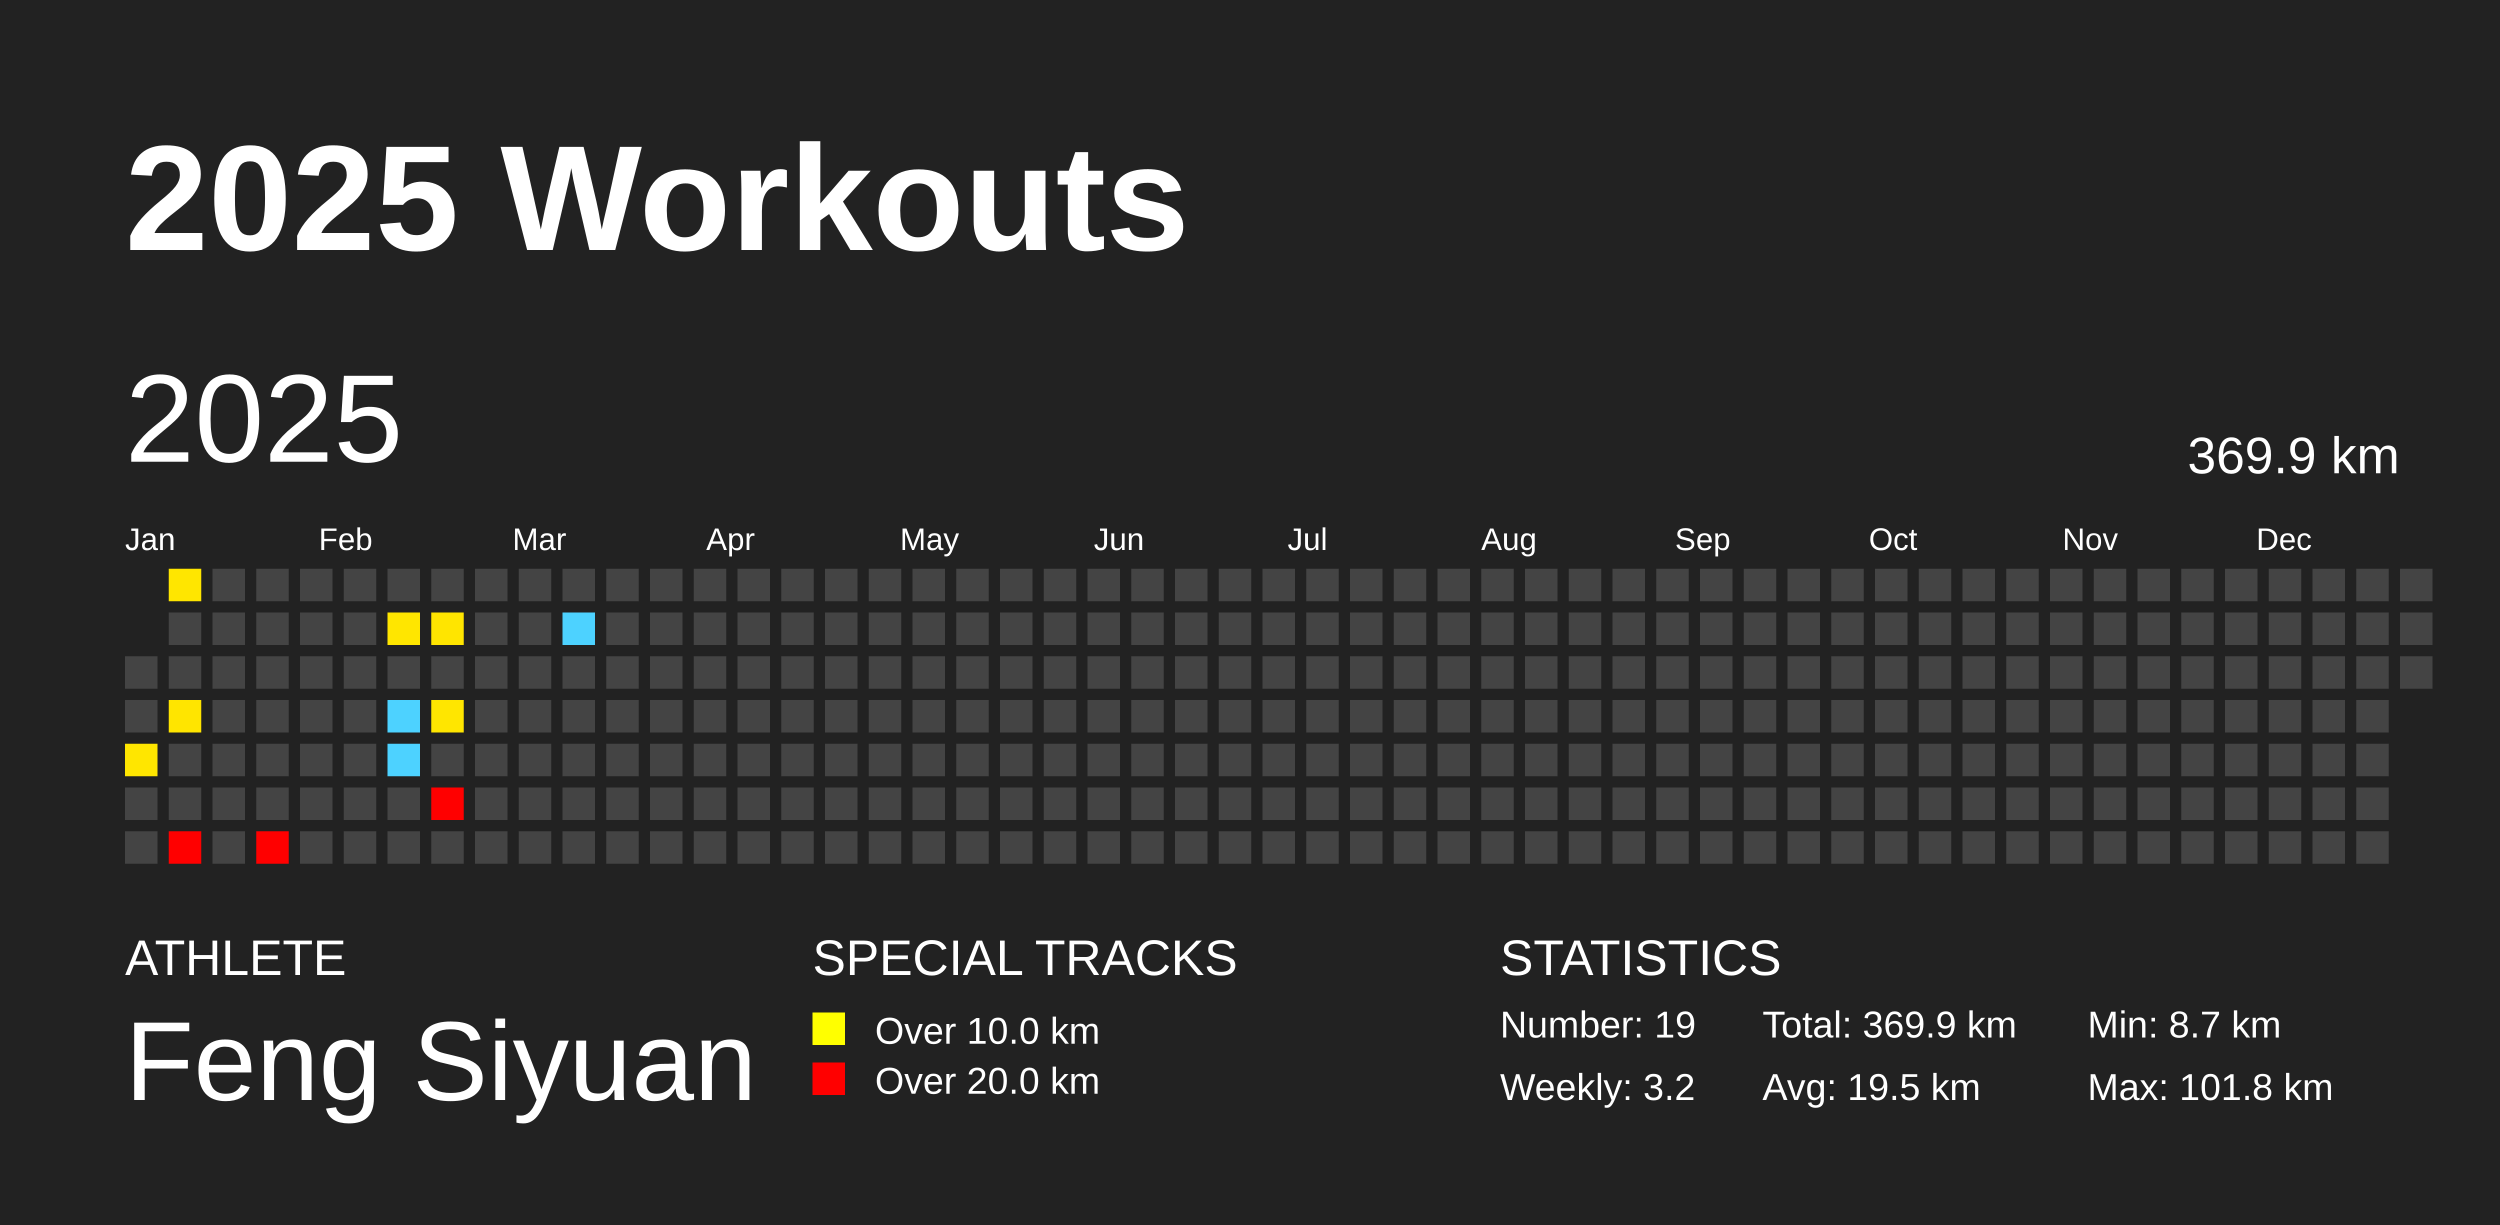
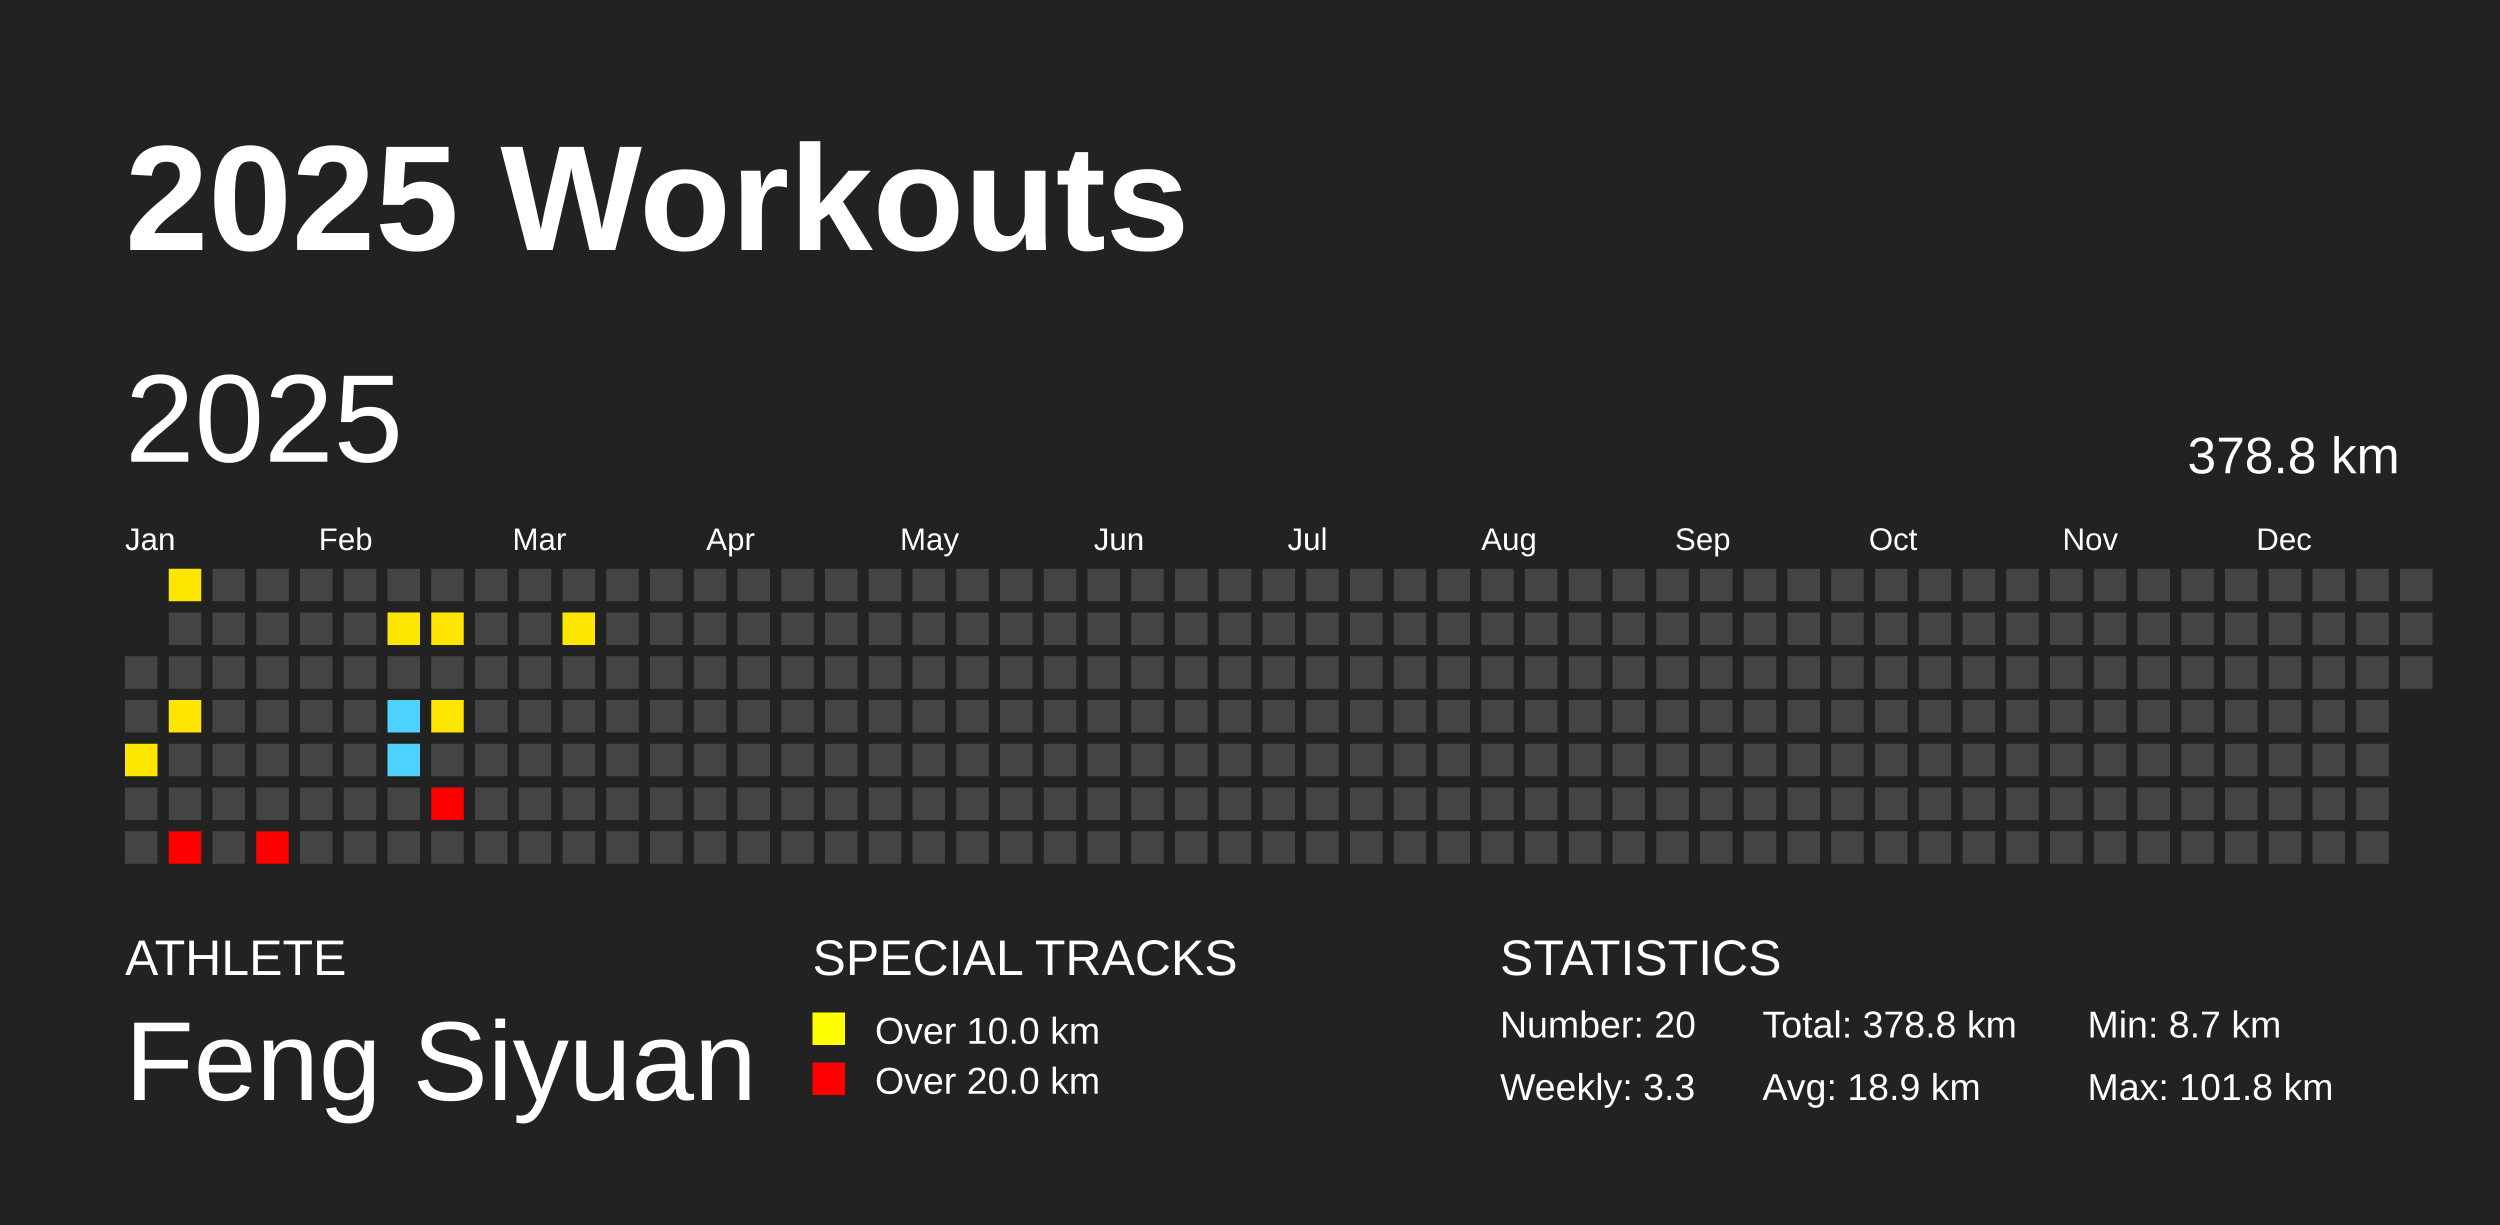
<svg xmlns="http://www.w3.org/2000/svg" baseProfile="full" height="98mm" version="1.1" viewBox="0,0,200,98" width="200mm">
  <defs />
  <rect fill="#222222" height="98" width="200" x="0" y="0" />
  <text fill="#FFFFFF" style="font-size:12px; font-family:Arial; font-weight:bold;" x="10" y="20">2025 Workouts</text>
  <text fill="#FFFFFF" style="font-size:4px; font-family:Arial" x="10" y="78">ATHLETE</text>
  <text fill="#FFFFFF" style="font-size:9px; font-family:Arial" x="10" y="88">Feng Siyuan</text>
  <text fill="#FFFFFF" style="font-size:4px; font-family:Arial" x="65" y="78">SPECIAL TRACKS</text>
  <rect fill="yellow" height="2.6" width="2.6" x="65" y="81" />
  <text fill="#FFFFFF" style="font-size:3px; font-family:Arial" x="70" y="83.5">Over 10.0 km</text>
  <rect fill="red" height="2.6" width="2.6" x="65" y="85" />
  <text fill="#FFFFFF" style="font-size:3px; font-family:Arial" x="70" y="87.5">Over 20.0 km</text>
  <text fill="#FFFFFF" style="font-size:4px; font-family:Arial" x="120" y="78">STATISTICS</text>
-   <text fill="#FFFFFF" style="font-size:3px; font-family:Arial" x="120" y="83">Number: 19</text>
-   <text fill="#FFFFFF" style="font-size:3px; font-family:Arial" x="120" y="88">Weekly: 3.2</text>
-   <text fill="#FFFFFF" style="font-size:3px; font-family:Arial" x="141" y="83">Total: 369.9 km</text>
-   <text fill="#FFFFFF" style="font-size:3px; font-family:Arial" x="141" y="88">Avg: 19.5 km</text>
+   <text fill="#FFFFFF" style="font-size:3px; font-family:Arial" x="120" y="83">Number: 20</text>
+   <text fill="#FFFFFF" style="font-size:3px; font-family:Arial" x="120" y="88">Weekly: 3.3</text>
+   <text fill="#FFFFFF" style="font-size:3px; font-family:Arial" x="141" y="83">Total: 378.8 km</text>
+   <text fill="#FFFFFF" style="font-size:3px; font-family:Arial" x="141" y="88">Avg: 18.9 km</text>
  <text fill="#FFFFFF" style="font-size:3px; font-family:Arial" x="167" y="83">Min: 8.7 km</text>
  <text fill="#FFFFFF" style="font-size:3px; font-family:Arial" x="167" y="88">Max: 101.8 km</text>
  <text dominant-baseline="hanging" fill="#FFFFFF" style="font-size:10.0px; font-family:Arial;" x="10" y="30">2025</text>
-   <text dominant-baseline="hanging" fill="#FFFFFF" style="font-size:4.125px; font-family:Arial;" x="175" y="35">369.9 km</text>
+   <text dominant-baseline="hanging" fill="#FFFFFF" style="font-size:4.125px; font-family:Arial;" x="175" y="35">378.8 km</text>
  <text fill="#FFFFFF" style="font-size:2.5px; font-family:Arial" x="10.0" y="44">Jan</text>
  <text fill="#FFFFFF" style="font-size:2.5px; font-family:Arial" x="25.5" y="44">Feb</text>
  <text fill="#FFFFFF" style="font-size:2.5px; font-family:Arial" x="41.0" y="44">Mar</text>
  <text fill="#FFFFFF" style="font-size:2.5px; font-family:Arial" x="56.5" y="44">Apr</text>
  <text fill="#FFFFFF" style="font-size:2.5px; font-family:Arial" x="72.0" y="44">May</text>
  <text fill="#FFFFFF" style="font-size:2.5px; font-family:Arial" x="87.5" y="44">Jun</text>
  <text fill="#FFFFFF" style="font-size:2.5px; font-family:Arial" x="103.0" y="44">Jul</text>
  <text fill="#FFFFFF" style="font-size:2.5px; font-family:Arial" x="118.5" y="44">Aug</text>
  <text fill="#FFFFFF" style="font-size:2.5px; font-family:Arial" x="134.0" y="44">Sep</text>
  <text fill="#FFFFFF" style="font-size:2.5px; font-family:Arial" x="149.5" y="44">Oct</text>
  <text fill="#FFFFFF" style="font-size:2.5px; font-family:Arial" x="165.0" y="44">Nov</text>
  <text fill="#FFFFFF" style="font-size:2.5px; font-family:Arial" x="180.5" y="44">Dec</text>
  <rect fill="#444444" height="2.6" width="2.6" x="10.0" y="52.5" />
  <rect fill="#444444" height="2.6" width="2.6" x="10.0" y="56.0" />
  <rect fill="#ffe600" height="2.6" width="2.6" x="10.0" y="59.5" />
  <rect fill="#444444" height="2.6" width="2.6" x="10.0" y="63.0" />
  <rect fill="#444444" height="2.6" width="2.6" x="10.0" y="66.5" />
  <rect fill="#ffe600" height="2.6" width="2.6" x="13.5" y="45.5" />
  <rect fill="#444444" height="2.6" width="2.6" x="13.5" y="49.0" />
  <rect fill="#444444" height="2.6" width="2.6" x="13.5" y="52.5" />
  <rect fill="#ffe500" height="2.6" width="2.6" x="13.5" y="56.0" />
  <rect fill="#444444" height="2.6" width="2.6" x="13.5" y="59.5" />
  <rect fill="#444444" height="2.6" width="2.6" x="13.5" y="63.0" />
  <rect fill="red" height="2.6" width="2.6" x="13.5" y="66.5" />
  <rect fill="#444444" height="2.6" width="2.6" x="17.0" y="45.5" />
  <rect fill="#444444" height="2.6" width="2.6" x="17.0" y="49.0" />
  <rect fill="#444444" height="2.6" width="2.6" x="17.0" y="52.5" />
  <rect fill="#444444" height="2.6" width="2.6" x="17.0" y="56.0" />
  <rect fill="#444444" height="2.6" width="2.6" x="17.0" y="59.5" />
  <rect fill="#444444" height="2.6" width="2.6" x="17.0" y="63.0" />
  <rect fill="#444444" height="2.6" width="2.6" x="17.0" y="66.5" />
  <rect fill="#444444" height="2.6" width="2.6" x="20.5" y="45.5" />
  <rect fill="#444444" height="2.6" width="2.6" x="20.5" y="49.0" />
  <rect fill="#444444" height="2.6" width="2.6" x="20.5" y="52.5" />
  <rect fill="#444444" height="2.6" width="2.6" x="20.5" y="56.0" />
  <rect fill="#444444" height="2.6" width="2.6" x="20.5" y="59.5" />
  <rect fill="#444444" height="2.6" width="2.6" x="20.5" y="63.0" />
  <rect fill="red" height="2.6" width="2.6" x="20.5" y="66.5" />
  <rect fill="#444444" height="2.6" width="2.6" x="24.0" y="45.5" />
  <rect fill="#444444" height="2.6" width="2.6" x="24.0" y="49.0" />
  <rect fill="#444444" height="2.6" width="2.6" x="24.0" y="52.5" />
  <rect fill="#444444" height="2.6" width="2.6" x="24.0" y="56.0" />
  <rect fill="#444444" height="2.6" width="2.6" x="24.0" y="59.5" />
  <rect fill="#444444" height="2.6" width="2.6" x="24.0" y="63.0" />
  <rect fill="#444444" height="2.6" width="2.6" x="24.0" y="66.5" />
  <rect fill="#444444" height="2.6" width="2.6" x="27.5" y="45.5" />
  <rect fill="#444444" height="2.6" width="2.6" x="27.5" y="49.0" />
  <rect fill="#444444" height="2.6" width="2.6" x="27.5" y="52.5" />
  <rect fill="#444444" height="2.6" width="2.6" x="27.5" y="56.0" />
  <rect fill="#444444" height="2.6" width="2.6" x="27.5" y="59.5" />
  <rect fill="#444444" height="2.6" width="2.6" x="27.5" y="63.0" />
  <rect fill="#444444" height="2.6" width="2.6" x="27.5" y="66.5" />
  <rect fill="#444444" height="2.6" width="2.6" x="31.0" y="45.5" />
  <rect fill="#ffe600" height="2.6" width="2.6" x="31.0" y="49.0" />
  <rect fill="#444444" height="2.6" width="2.6" x="31.0" y="52.5" />
  <rect fill="#4dd2ff" height="2.6" width="2.6" x="31.0" y="56.0" />
  <rect fill="#4dd2ff" height="2.6" width="2.6" x="31.0" y="59.5" />
  <rect fill="#444444" height="2.6" width="2.6" x="31.0" y="63.0" />
  <rect fill="#444444" height="2.6" width="2.6" x="31.0" y="66.5" />
  <rect fill="#444444" height="2.6" width="2.6" x="34.5" y="45.5" />
  <rect fill="#ffe500" height="2.6" width="2.6" x="34.5" y="49.0" />
  <rect fill="#444444" height="2.6" width="2.6" x="34.5" y="52.5" />
  <rect fill="#ffe600" height="2.6" width="2.6" x="34.5" y="56.0" />
  <rect fill="#444444" height="2.6" width="2.6" x="34.5" y="59.5" />
  <rect fill="red" height="2.6" width="2.6" x="34.5" y="63.0" />
  <rect fill="#444444" height="2.6" width="2.6" x="34.5" y="66.5" />
  <rect fill="#444444" height="2.6" width="2.6" x="38.0" y="45.5" />
  <rect fill="#444444" height="2.6" width="2.6" x="38.0" y="49.0" />
  <rect fill="#444444" height="2.6" width="2.6" x="38.0" y="52.5" />
  <rect fill="#444444" height="2.6" width="2.6" x="38.0" y="56.0" />
  <rect fill="#444444" height="2.6" width="2.6" x="38.0" y="59.5" />
  <rect fill="#444444" height="2.6" width="2.6" x="38.0" y="63.0" />
  <rect fill="#444444" height="2.6" width="2.6" x="38.0" y="66.5" />
  <rect fill="#444444" height="2.6" width="2.6" x="41.5" y="45.5" />
  <rect fill="#444444" height="2.6" width="2.6" x="41.5" y="49.0" />
  <rect fill="#444444" height="2.6" width="2.6" x="41.5" y="52.5" />
  <rect fill="#444444" height="2.6" width="2.6" x="41.5" y="56.0" />
  <rect fill="#444444" height="2.6" width="2.6" x="41.5" y="59.5" />
  <rect fill="#444444" height="2.6" width="2.6" x="41.5" y="63.0" />
  <rect fill="#444444" height="2.6" width="2.6" x="41.5" y="66.5" />
  <rect fill="#444444" height="2.6" width="2.6" x="45.0" y="45.5" />
-   <rect fill="#4dd2ff" height="2.6" width="2.6" x="45.0" y="49.0" />
+   <rect fill="#ffe600" height="2.6" width="2.6" x="45.0" y="49.0" />
  <rect fill="#444444" height="2.6" width="2.6" x="45.0" y="52.5" />
  <rect fill="#444444" height="2.6" width="2.6" x="45.0" y="56.0" />
  <rect fill="#444444" height="2.6" width="2.6" x="45.0" y="59.5" />
  <rect fill="#444444" height="2.6" width="2.6" x="45.0" y="63.0" />
  <rect fill="#444444" height="2.6" width="2.6" x="45.0" y="66.5" />
  <rect fill="#444444" height="2.6" width="2.6" x="48.5" y="45.5" />
  <rect fill="#444444" height="2.6" width="2.6" x="48.5" y="49.0" />
  <rect fill="#444444" height="2.6" width="2.6" x="48.5" y="52.5" />
  <rect fill="#444444" height="2.6" width="2.6" x="48.5" y="56.0" />
  <rect fill="#444444" height="2.6" width="2.6" x="48.5" y="59.5" />
  <rect fill="#444444" height="2.6" width="2.6" x="48.5" y="63.0" />
  <rect fill="#444444" height="2.6" width="2.6" x="48.5" y="66.5" />
  <rect fill="#444444" height="2.6" width="2.6" x="52.0" y="45.5" />
  <rect fill="#444444" height="2.6" width="2.6" x="52.0" y="49.0" />
  <rect fill="#444444" height="2.6" width="2.6" x="52.0" y="52.5" />
  <rect fill="#444444" height="2.6" width="2.6" x="52.0" y="56.0" />
  <rect fill="#444444" height="2.6" width="2.6" x="52.0" y="59.5" />
  <rect fill="#444444" height="2.6" width="2.6" x="52.0" y="63.0" />
  <rect fill="#444444" height="2.6" width="2.6" x="52.0" y="66.5" />
  <rect fill="#444444" height="2.6" width="2.6" x="55.5" y="45.5" />
  <rect fill="#444444" height="2.6" width="2.6" x="55.5" y="49.0" />
  <rect fill="#444444" height="2.6" width="2.6" x="55.5" y="52.5" />
  <rect fill="#444444" height="2.6" width="2.6" x="55.5" y="56.0" />
  <rect fill="#444444" height="2.6" width="2.6" x="55.5" y="59.5" />
  <rect fill="#444444" height="2.6" width="2.6" x="55.5" y="63.0" />
  <rect fill="#444444" height="2.6" width="2.6" x="55.5" y="66.5" />
  <rect fill="#444444" height="2.6" width="2.6" x="59.0" y="45.5" />
  <rect fill="#444444" height="2.6" width="2.6" x="59.0" y="49.0" />
  <rect fill="#444444" height="2.6" width="2.6" x="59.0" y="52.5" />
  <rect fill="#444444" height="2.6" width="2.6" x="59.0" y="56.0" />
  <rect fill="#444444" height="2.6" width="2.6" x="59.0" y="59.5" />
  <rect fill="#444444" height="2.6" width="2.6" x="59.0" y="63.0" />
  <rect fill="#444444" height="2.6" width="2.6" x="59.0" y="66.5" />
  <rect fill="#444444" height="2.6" width="2.6" x="62.5" y="45.5" />
  <rect fill="#444444" height="2.6" width="2.6" x="62.5" y="49.0" />
  <rect fill="#444444" height="2.6" width="2.6" x="62.5" y="52.5" />
  <rect fill="#444444" height="2.6" width="2.6" x="62.5" y="56.0" />
  <rect fill="#444444" height="2.6" width="2.6" x="62.5" y="59.5" />
  <rect fill="#444444" height="2.6" width="2.6" x="62.5" y="63.0" />
  <rect fill="#444444" height="2.6" width="2.6" x="62.5" y="66.5" />
  <rect fill="#444444" height="2.6" width="2.6" x="66.0" y="45.5" />
  <rect fill="#444444" height="2.6" width="2.6" x="66.0" y="49.0" />
  <rect fill="#444444" height="2.6" width="2.6" x="66.0" y="52.5" />
  <rect fill="#444444" height="2.6" width="2.6" x="66.0" y="56.0" />
  <rect fill="#444444" height="2.6" width="2.6" x="66.0" y="59.5" />
  <rect fill="#444444" height="2.6" width="2.6" x="66.0" y="63.0" />
  <rect fill="#444444" height="2.6" width="2.6" x="66.0" y="66.5" />
  <rect fill="#444444" height="2.6" width="2.6" x="69.5" y="45.5" />
  <rect fill="#444444" height="2.6" width="2.6" x="69.5" y="49.0" />
  <rect fill="#444444" height="2.6" width="2.6" x="69.5" y="52.5" />
  <rect fill="#444444" height="2.6" width="2.6" x="69.5" y="56.0" />
  <rect fill="#444444" height="2.6" width="2.6" x="69.5" y="59.5" />
  <rect fill="#444444" height="2.6" width="2.6" x="69.5" y="63.0" />
  <rect fill="#444444" height="2.6" width="2.6" x="69.5" y="66.5" />
  <rect fill="#444444" height="2.6" width="2.6" x="73.0" y="45.5" />
  <rect fill="#444444" height="2.6" width="2.6" x="73.0" y="49.0" />
  <rect fill="#444444" height="2.6" width="2.6" x="73.0" y="52.5" />
  <rect fill="#444444" height="2.6" width="2.6" x="73.0" y="56.0" />
  <rect fill="#444444" height="2.6" width="2.6" x="73.0" y="59.5" />
  <rect fill="#444444" height="2.6" width="2.6" x="73.0" y="63.0" />
  <rect fill="#444444" height="2.6" width="2.6" x="73.0" y="66.5" />
  <rect fill="#444444" height="2.6" width="2.6" x="76.5" y="45.5" />
  <rect fill="#444444" height="2.6" width="2.6" x="76.5" y="49.0" />
  <rect fill="#444444" height="2.6" width="2.6" x="76.5" y="52.5" />
  <rect fill="#444444" height="2.6" width="2.6" x="76.5" y="56.0" />
  <rect fill="#444444" height="2.6" width="2.6" x="76.5" y="59.5" />
  <rect fill="#444444" height="2.6" width="2.6" x="76.5" y="63.0" />
  <rect fill="#444444" height="2.6" width="2.6" x="76.5" y="66.5" />
  <rect fill="#444444" height="2.6" width="2.6" x="80.0" y="45.5" />
  <rect fill="#444444" height="2.6" width="2.6" x="80.0" y="49.0" />
  <rect fill="#444444" height="2.6" width="2.6" x="80.0" y="52.5" />
  <rect fill="#444444" height="2.6" width="2.6" x="80.0" y="56.0" />
  <rect fill="#444444" height="2.6" width="2.6" x="80.0" y="59.5" />
  <rect fill="#444444" height="2.6" width="2.6" x="80.0" y="63.0" />
  <rect fill="#444444" height="2.6" width="2.6" x="80.0" y="66.5" />
  <rect fill="#444444" height="2.6" width="2.6" x="83.5" y="45.5" />
  <rect fill="#444444" height="2.6" width="2.6" x="83.5" y="49.0" />
  <rect fill="#444444" height="2.6" width="2.6" x="83.5" y="52.5" />
  <rect fill="#444444" height="2.6" width="2.6" x="83.5" y="56.0" />
  <rect fill="#444444" height="2.6" width="2.6" x="83.5" y="59.5" />
  <rect fill="#444444" height="2.6" width="2.6" x="83.5" y="63.0" />
  <rect fill="#444444" height="2.6" width="2.6" x="83.5" y="66.5" />
  <rect fill="#444444" height="2.6" width="2.6" x="87.0" y="45.5" />
  <rect fill="#444444" height="2.6" width="2.6" x="87.0" y="49.0" />
  <rect fill="#444444" height="2.6" width="2.6" x="87.0" y="52.5" />
  <rect fill="#444444" height="2.6" width="2.6" x="87.0" y="56.0" />
  <rect fill="#444444" height="2.6" width="2.6" x="87.0" y="59.5" />
  <rect fill="#444444" height="2.6" width="2.6" x="87.0" y="63.0" />
  <rect fill="#444444" height="2.6" width="2.6" x="87.0" y="66.5" />
  <rect fill="#444444" height="2.6" width="2.6" x="90.5" y="45.5" />
  <rect fill="#444444" height="2.6" width="2.6" x="90.5" y="49.0" />
  <rect fill="#444444" height="2.6" width="2.6" x="90.5" y="52.5" />
  <rect fill="#444444" height="2.6" width="2.6" x="90.5" y="56.0" />
  <rect fill="#444444" height="2.6" width="2.6" x="90.5" y="59.5" />
  <rect fill="#444444" height="2.6" width="2.6" x="90.5" y="63.0" />
  <rect fill="#444444" height="2.6" width="2.6" x="90.5" y="66.5" />
  <rect fill="#444444" height="2.6" width="2.6" x="94.0" y="45.5" />
  <rect fill="#444444" height="2.6" width="2.6" x="94.0" y="49.0" />
  <rect fill="#444444" height="2.6" width="2.6" x="94.0" y="52.5" />
  <rect fill="#444444" height="2.6" width="2.6" x="94.0" y="56.0" />
  <rect fill="#444444" height="2.6" width="2.6" x="94.0" y="59.5" />
  <rect fill="#444444" height="2.6" width="2.6" x="94.0" y="63.0" />
  <rect fill="#444444" height="2.6" width="2.6" x="94.0" y="66.5" />
  <rect fill="#444444" height="2.6" width="2.6" x="97.5" y="45.5" />
  <rect fill="#444444" height="2.6" width="2.6" x="97.5" y="49.0" />
  <rect fill="#444444" height="2.6" width="2.6" x="97.5" y="52.5" />
  <rect fill="#444444" height="2.6" width="2.6" x="97.5" y="56.0" />
  <rect fill="#444444" height="2.6" width="2.6" x="97.5" y="59.5" />
  <rect fill="#444444" height="2.6" width="2.6" x="97.5" y="63.0" />
  <rect fill="#444444" height="2.6" width="2.6" x="97.5" y="66.5" />
  <rect fill="#444444" height="2.6" width="2.6" x="101.0" y="45.5" />
  <rect fill="#444444" height="2.6" width="2.6" x="101.0" y="49.0" />
  <rect fill="#444444" height="2.6" width="2.6" x="101.0" y="52.5" />
  <rect fill="#444444" height="2.6" width="2.6" x="101.0" y="56.0" />
  <rect fill="#444444" height="2.6" width="2.6" x="101.0" y="59.5" />
  <rect fill="#444444" height="2.6" width="2.6" x="101.0" y="63.0" />
  <rect fill="#444444" height="2.6" width="2.6" x="101.0" y="66.5" />
  <rect fill="#444444" height="2.6" width="2.6" x="104.5" y="45.5" />
  <rect fill="#444444" height="2.6" width="2.6" x="104.5" y="49.0" />
  <rect fill="#444444" height="2.6" width="2.6" x="104.5" y="52.5" />
  <rect fill="#444444" height="2.6" width="2.6" x="104.5" y="56.0" />
  <rect fill="#444444" height="2.6" width="2.6" x="104.5" y="59.5" />
  <rect fill="#444444" height="2.6" width="2.6" x="104.5" y="63.0" />
  <rect fill="#444444" height="2.6" width="2.6" x="104.5" y="66.5" />
  <rect fill="#444444" height="2.6" width="2.6" x="108.0" y="45.5" />
  <rect fill="#444444" height="2.6" width="2.6" x="108.0" y="49.0" />
  <rect fill="#444444" height="2.6" width="2.6" x="108.0" y="52.5" />
  <rect fill="#444444" height="2.6" width="2.6" x="108.0" y="56.0" />
  <rect fill="#444444" height="2.6" width="2.6" x="108.0" y="59.5" />
  <rect fill="#444444" height="2.6" width="2.6" x="108.0" y="63.0" />
  <rect fill="#444444" height="2.6" width="2.6" x="108.0" y="66.5" />
  <rect fill="#444444" height="2.6" width="2.6" x="111.5" y="45.5" />
  <rect fill="#444444" height="2.6" width="2.6" x="111.5" y="49.0" />
  <rect fill="#444444" height="2.6" width="2.6" x="111.5" y="52.5" />
  <rect fill="#444444" height="2.6" width="2.6" x="111.5" y="56.0" />
  <rect fill="#444444" height="2.6" width="2.6" x="111.5" y="59.5" />
  <rect fill="#444444" height="2.6" width="2.6" x="111.5" y="63.0" />
  <rect fill="#444444" height="2.6" width="2.6" x="111.5" y="66.5" />
  <rect fill="#444444" height="2.6" width="2.6" x="115.0" y="45.5" />
  <rect fill="#444444" height="2.6" width="2.6" x="115.0" y="49.0" />
  <rect fill="#444444" height="2.6" width="2.6" x="115.0" y="52.5" />
  <rect fill="#444444" height="2.6" width="2.6" x="115.0" y="56.0" />
  <rect fill="#444444" height="2.6" width="2.6" x="115.0" y="59.5" />
  <rect fill="#444444" height="2.6" width="2.6" x="115.0" y="63.0" />
  <rect fill="#444444" height="2.6" width="2.6" x="115.0" y="66.5" />
  <rect fill="#444444" height="2.6" width="2.6" x="118.5" y="45.5" />
  <rect fill="#444444" height="2.6" width="2.6" x="118.5" y="49.0" />
  <rect fill="#444444" height="2.6" width="2.6" x="118.5" y="52.5" />
  <rect fill="#444444" height="2.6" width="2.6" x="118.5" y="56.0" />
  <rect fill="#444444" height="2.6" width="2.6" x="118.5" y="59.5" />
  <rect fill="#444444" height="2.6" width="2.6" x="118.5" y="63.0" />
  <rect fill="#444444" height="2.6" width="2.6" x="118.5" y="66.5" />
  <rect fill="#444444" height="2.6" width="2.6" x="122.0" y="45.5" />
  <rect fill="#444444" height="2.6" width="2.6" x="122.0" y="49.0" />
  <rect fill="#444444" height="2.6" width="2.6" x="122.0" y="52.5" />
  <rect fill="#444444" height="2.6" width="2.6" x="122.0" y="56.0" />
  <rect fill="#444444" height="2.6" width="2.6" x="122.0" y="59.5" />
  <rect fill="#444444" height="2.6" width="2.6" x="122.0" y="63.0" />
  <rect fill="#444444" height="2.6" width="2.6" x="122.0" y="66.5" />
  <rect fill="#444444" height="2.6" width="2.6" x="125.5" y="45.5" />
  <rect fill="#444444" height="2.6" width="2.6" x="125.5" y="49.0" />
  <rect fill="#444444" height="2.6" width="2.6" x="125.5" y="52.5" />
  <rect fill="#444444" height="2.6" width="2.6" x="125.5" y="56.0" />
  <rect fill="#444444" height="2.6" width="2.6" x="125.5" y="59.5" />
  <rect fill="#444444" height="2.6" width="2.6" x="125.5" y="63.0" />
  <rect fill="#444444" height="2.6" width="2.6" x="125.5" y="66.5" />
  <rect fill="#444444" height="2.6" width="2.6" x="129.0" y="45.5" />
  <rect fill="#444444" height="2.6" width="2.6" x="129.0" y="49.0" />
  <rect fill="#444444" height="2.6" width="2.6" x="129.0" y="52.5" />
  <rect fill="#444444" height="2.6" width="2.6" x="129.0" y="56.0" />
  <rect fill="#444444" height="2.6" width="2.6" x="129.0" y="59.5" />
  <rect fill="#444444" height="2.6" width="2.6" x="129.0" y="63.0" />
  <rect fill="#444444" height="2.6" width="2.6" x="129.0" y="66.5" />
  <rect fill="#444444" height="2.6" width="2.6" x="132.5" y="45.5" />
  <rect fill="#444444" height="2.6" width="2.6" x="132.5" y="49.0" />
  <rect fill="#444444" height="2.6" width="2.6" x="132.5" y="52.5" />
  <rect fill="#444444" height="2.6" width="2.6" x="132.5" y="56.0" />
  <rect fill="#444444" height="2.6" width="2.6" x="132.5" y="59.5" />
  <rect fill="#444444" height="2.6" width="2.6" x="132.5" y="63.0" />
  <rect fill="#444444" height="2.6" width="2.6" x="132.5" y="66.5" />
  <rect fill="#444444" height="2.6" width="2.6" x="136.0" y="45.5" />
  <rect fill="#444444" height="2.6" width="2.6" x="136.0" y="49.0" />
  <rect fill="#444444" height="2.6" width="2.6" x="136.0" y="52.5" />
  <rect fill="#444444" height="2.6" width="2.6" x="136.0" y="56.0" />
  <rect fill="#444444" height="2.6" width="2.6" x="136.0" y="59.5" />
  <rect fill="#444444" height="2.6" width="2.6" x="136.0" y="63.0" />
  <rect fill="#444444" height="2.6" width="2.6" x="136.0" y="66.5" />
  <rect fill="#444444" height="2.6" width="2.6" x="139.5" y="45.5" />
  <rect fill="#444444" height="2.6" width="2.6" x="139.5" y="49.0" />
  <rect fill="#444444" height="2.6" width="2.6" x="139.5" y="52.5" />
  <rect fill="#444444" height="2.6" width="2.6" x="139.5" y="56.0" />
  <rect fill="#444444" height="2.6" width="2.6" x="139.5" y="59.5" />
  <rect fill="#444444" height="2.6" width="2.6" x="139.5" y="63.0" />
  <rect fill="#444444" height="2.6" width="2.6" x="139.5" y="66.5" />
  <rect fill="#444444" height="2.6" width="2.6" x="143.0" y="45.5" />
  <rect fill="#444444" height="2.6" width="2.6" x="143.0" y="49.0" />
  <rect fill="#444444" height="2.6" width="2.6" x="143.0" y="52.5" />
  <rect fill="#444444" height="2.6" width="2.6" x="143.0" y="56.0" />
  <rect fill="#444444" height="2.6" width="2.6" x="143.0" y="59.5" />
  <rect fill="#444444" height="2.6" width="2.6" x="143.0" y="63.0" />
  <rect fill="#444444" height="2.6" width="2.6" x="143.0" y="66.5" />
  <rect fill="#444444" height="2.6" width="2.6" x="146.5" y="45.5" />
  <rect fill="#444444" height="2.6" width="2.6" x="146.5" y="49.0" />
  <rect fill="#444444" height="2.6" width="2.6" x="146.5" y="52.5" />
  <rect fill="#444444" height="2.6" width="2.6" x="146.5" y="56.0" />
  <rect fill="#444444" height="2.6" width="2.6" x="146.5" y="59.5" />
  <rect fill="#444444" height="2.6" width="2.6" x="146.5" y="63.0" />
  <rect fill="#444444" height="2.6" width="2.6" x="146.5" y="66.5" />
  <rect fill="#444444" height="2.6" width="2.6" x="150.0" y="45.5" />
  <rect fill="#444444" height="2.6" width="2.6" x="150.0" y="49.0" />
  <rect fill="#444444" height="2.6" width="2.6" x="150.0" y="52.5" />
  <rect fill="#444444" height="2.6" width="2.6" x="150.0" y="56.0" />
  <rect fill="#444444" height="2.6" width="2.6" x="150.0" y="59.5" />
  <rect fill="#444444" height="2.6" width="2.6" x="150.0" y="63.0" />
  <rect fill="#444444" height="2.6" width="2.6" x="150.0" y="66.5" />
  <rect fill="#444444" height="2.6" width="2.6" x="153.5" y="45.5" />
  <rect fill="#444444" height="2.6" width="2.6" x="153.5" y="49.0" />
  <rect fill="#444444" height="2.6" width="2.6" x="153.5" y="52.5" />
  <rect fill="#444444" height="2.6" width="2.6" x="153.5" y="56.0" />
  <rect fill="#444444" height="2.6" width="2.6" x="153.5" y="59.5" />
  <rect fill="#444444" height="2.6" width="2.6" x="153.5" y="63.0" />
  <rect fill="#444444" height="2.6" width="2.6" x="153.5" y="66.5" />
  <rect fill="#444444" height="2.6" width="2.6" x="157.0" y="45.5" />
  <rect fill="#444444" height="2.6" width="2.6" x="157.0" y="49.0" />
  <rect fill="#444444" height="2.6" width="2.6" x="157.0" y="52.5" />
  <rect fill="#444444" height="2.6" width="2.6" x="157.0" y="56.0" />
  <rect fill="#444444" height="2.6" width="2.6" x="157.0" y="59.5" />
  <rect fill="#444444" height="2.6" width="2.6" x="157.0" y="63.0" />
  <rect fill="#444444" height="2.6" width="2.6" x="157.0" y="66.5" />
  <rect fill="#444444" height="2.6" width="2.6" x="160.5" y="45.5" />
  <rect fill="#444444" height="2.6" width="2.6" x="160.5" y="49.0" />
  <rect fill="#444444" height="2.6" width="2.6" x="160.5" y="52.5" />
  <rect fill="#444444" height="2.6" width="2.6" x="160.5" y="56.0" />
  <rect fill="#444444" height="2.6" width="2.6" x="160.5" y="59.5" />
  <rect fill="#444444" height="2.6" width="2.6" x="160.5" y="63.0" />
  <rect fill="#444444" height="2.6" width="2.6" x="160.5" y="66.5" />
  <rect fill="#444444" height="2.6" width="2.6" x="164.0" y="45.5" />
  <rect fill="#444444" height="2.6" width="2.6" x="164.0" y="49.0" />
  <rect fill="#444444" height="2.6" width="2.6" x="164.0" y="52.5" />
  <rect fill="#444444" height="2.6" width="2.6" x="164.0" y="56.0" />
  <rect fill="#444444" height="2.6" width="2.6" x="164.0" y="59.5" />
  <rect fill="#444444" height="2.6" width="2.6" x="164.0" y="63.0" />
  <rect fill="#444444" height="2.6" width="2.6" x="164.0" y="66.5" />
  <rect fill="#444444" height="2.6" width="2.6" x="167.5" y="45.5" />
  <rect fill="#444444" height="2.6" width="2.6" x="167.5" y="49.0" />
  <rect fill="#444444" height="2.6" width="2.6" x="167.5" y="52.5" />
  <rect fill="#444444" height="2.6" width="2.6" x="167.5" y="56.0" />
  <rect fill="#444444" height="2.6" width="2.6" x="167.5" y="59.5" />
  <rect fill="#444444" height="2.6" width="2.6" x="167.5" y="63.0" />
  <rect fill="#444444" height="2.6" width="2.6" x="167.5" y="66.5" />
  <rect fill="#444444" height="2.6" width="2.6" x="171.0" y="45.5" />
  <rect fill="#444444" height="2.6" width="2.6" x="171.0" y="49.0" />
  <rect fill="#444444" height="2.6" width="2.6" x="171.0" y="52.5" />
  <rect fill="#444444" height="2.6" width="2.6" x="171.0" y="56.0" />
  <rect fill="#444444" height="2.6" width="2.6" x="171.0" y="59.5" />
  <rect fill="#444444" height="2.6" width="2.6" x="171.0" y="63.0" />
  <rect fill="#444444" height="2.6" width="2.6" x="171.0" y="66.5" />
  <rect fill="#444444" height="2.6" width="2.6" x="174.5" y="45.5" />
  <rect fill="#444444" height="2.6" width="2.6" x="174.5" y="49.0" />
  <rect fill="#444444" height="2.6" width="2.6" x="174.5" y="52.5" />
  <rect fill="#444444" height="2.6" width="2.6" x="174.5" y="56.0" />
  <rect fill="#444444" height="2.6" width="2.6" x="174.5" y="59.5" />
  <rect fill="#444444" height="2.6" width="2.6" x="174.5" y="63.0" />
  <rect fill="#444444" height="2.6" width="2.6" x="174.5" y="66.5" />
  <rect fill="#444444" height="2.6" width="2.6" x="178.0" y="45.5" />
  <rect fill="#444444" height="2.6" width="2.6" x="178.0" y="49.0" />
  <rect fill="#444444" height="2.6" width="2.6" x="178.0" y="52.5" />
  <rect fill="#444444" height="2.6" width="2.6" x="178.0" y="56.0" />
  <rect fill="#444444" height="2.6" width="2.6" x="178.0" y="59.5" />
  <rect fill="#444444" height="2.6" width="2.6" x="178.0" y="63.0" />
  <rect fill="#444444" height="2.6" width="2.6" x="178.0" y="66.5" />
  <rect fill="#444444" height="2.6" width="2.6" x="181.5" y="45.5" />
  <rect fill="#444444" height="2.6" width="2.6" x="181.5" y="49.0" />
  <rect fill="#444444" height="2.6" width="2.6" x="181.5" y="52.5" />
  <rect fill="#444444" height="2.6" width="2.6" x="181.5" y="56.0" />
  <rect fill="#444444" height="2.6" width="2.6" x="181.5" y="59.5" />
  <rect fill="#444444" height="2.6" width="2.6" x="181.5" y="63.0" />
  <rect fill="#444444" height="2.6" width="2.6" x="181.5" y="66.5" />
  <rect fill="#444444" height="2.6" width="2.6" x="185.0" y="45.5" />
  <rect fill="#444444" height="2.6" width="2.6" x="185.0" y="49.0" />
  <rect fill="#444444" height="2.6" width="2.6" x="185.0" y="52.5" />
  <rect fill="#444444" height="2.6" width="2.6" x="185.0" y="56.0" />
  <rect fill="#444444" height="2.6" width="2.6" x="185.0" y="59.5" />
  <rect fill="#444444" height="2.6" width="2.6" x="185.0" y="63.0" />
  <rect fill="#444444" height="2.6" width="2.6" x="185.0" y="66.5" />
  <rect fill="#444444" height="2.6" width="2.6" x="188.5" y="45.5" />
  <rect fill="#444444" height="2.6" width="2.6" x="188.5" y="49.0" />
  <rect fill="#444444" height="2.6" width="2.6" x="188.5" y="52.5" />
  <rect fill="#444444" height="2.6" width="2.6" x="188.5" y="56.0" />
  <rect fill="#444444" height="2.6" width="2.6" x="188.5" y="59.5" />
  <rect fill="#444444" height="2.6" width="2.6" x="188.5" y="63.0" />
  <rect fill="#444444" height="2.6" width="2.6" x="188.5" y="66.5" />
  <rect fill="#444444" height="2.6" width="2.6" x="192.0" y="45.5" />
  <rect fill="#444444" height="2.6" width="2.6" x="192.0" y="49.0" />
  <rect fill="#444444" height="2.6" width="2.6" x="192.0" y="52.5" />
</svg>
